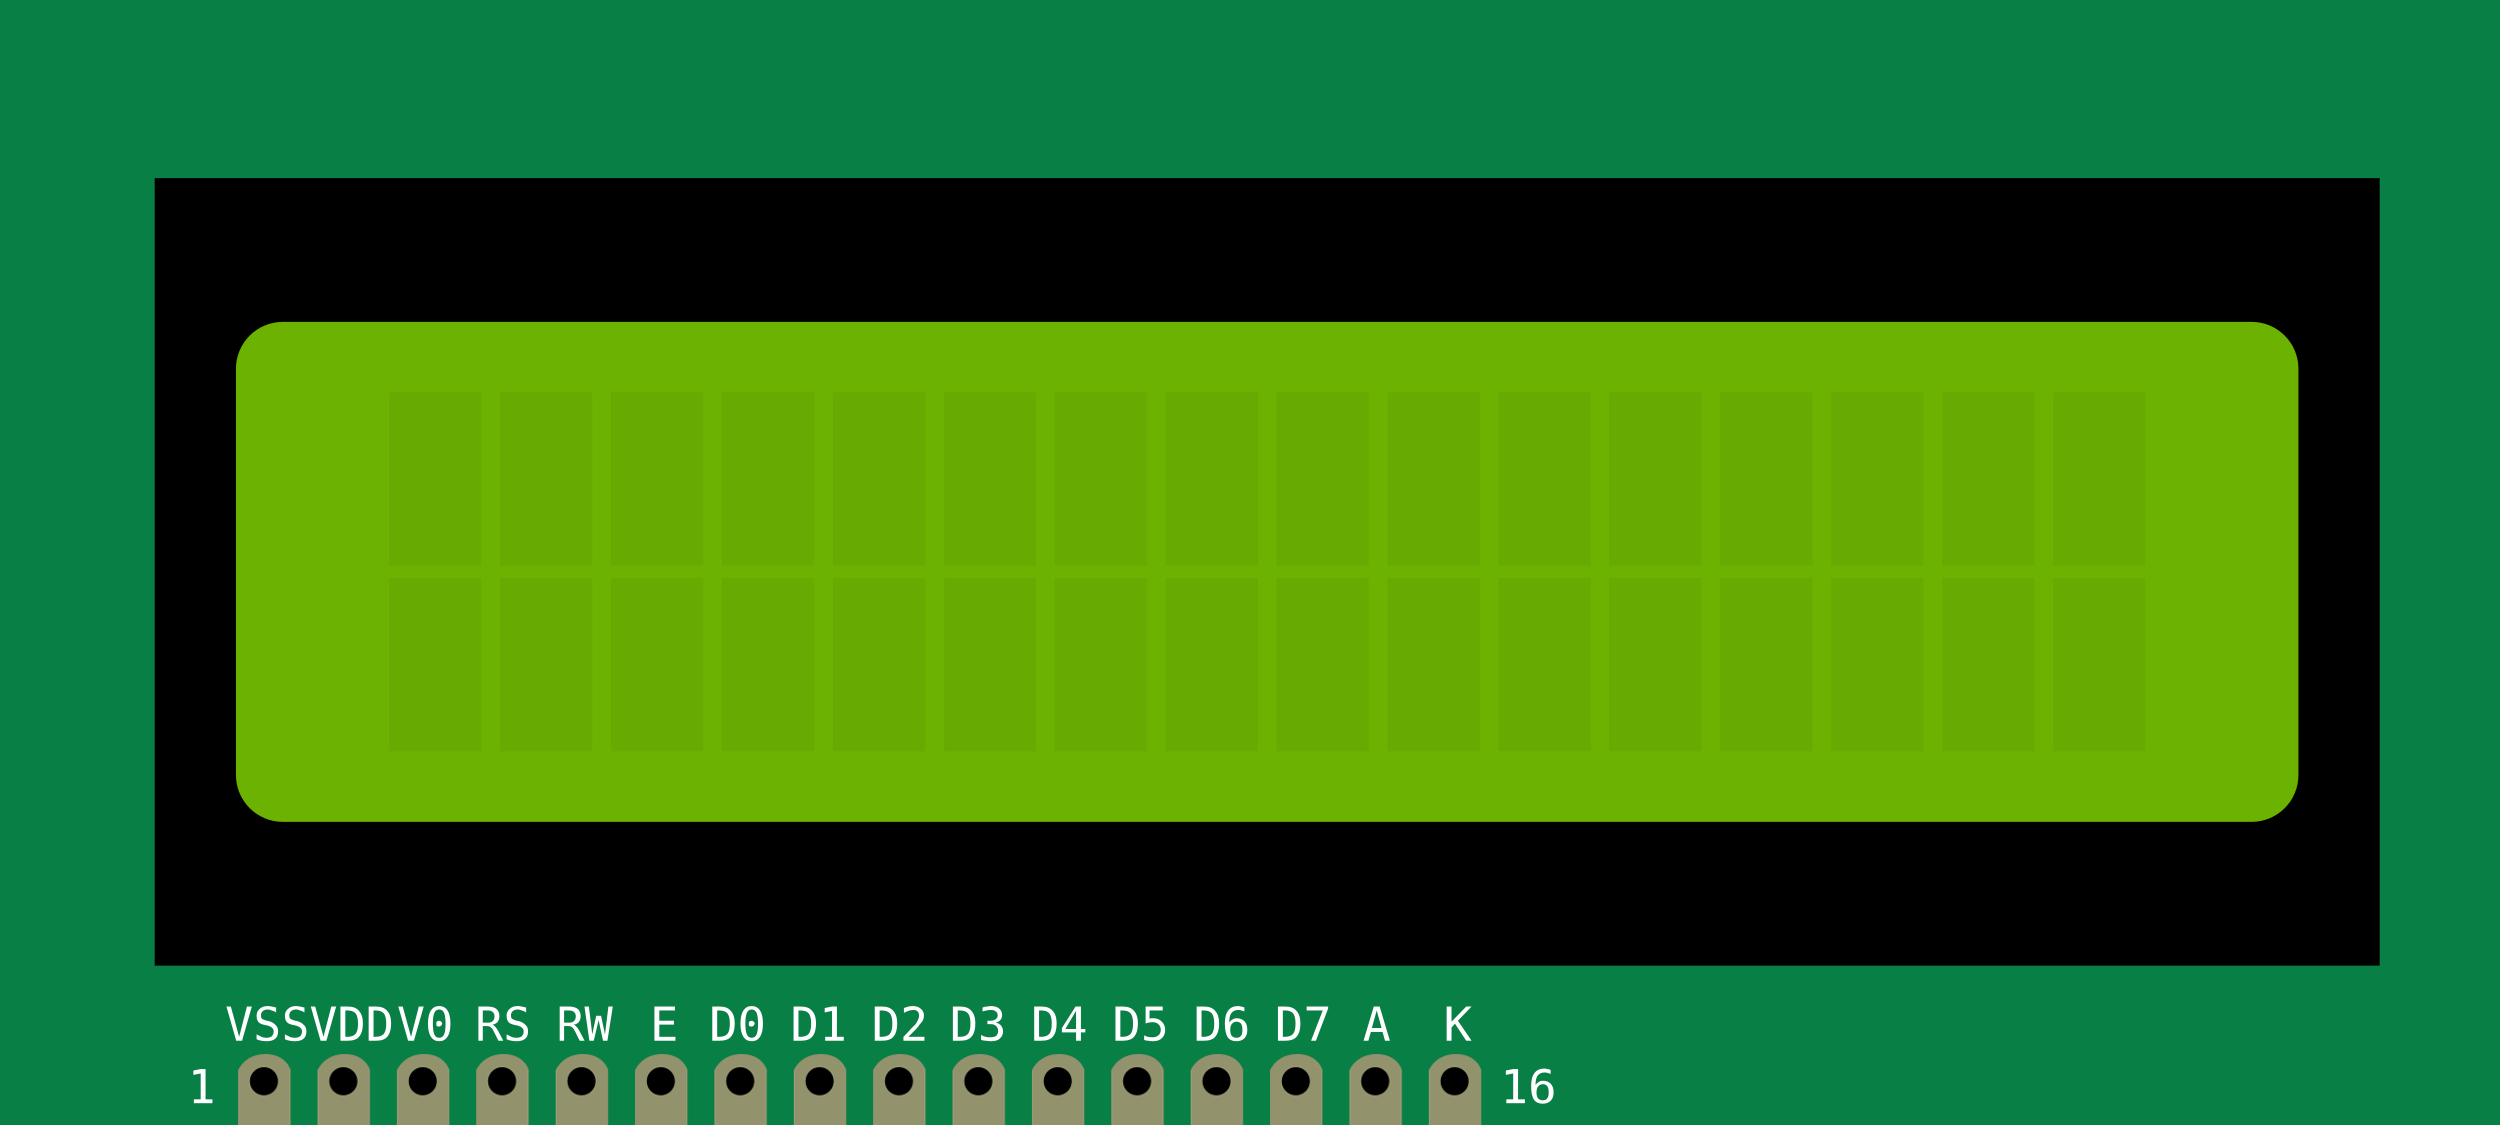
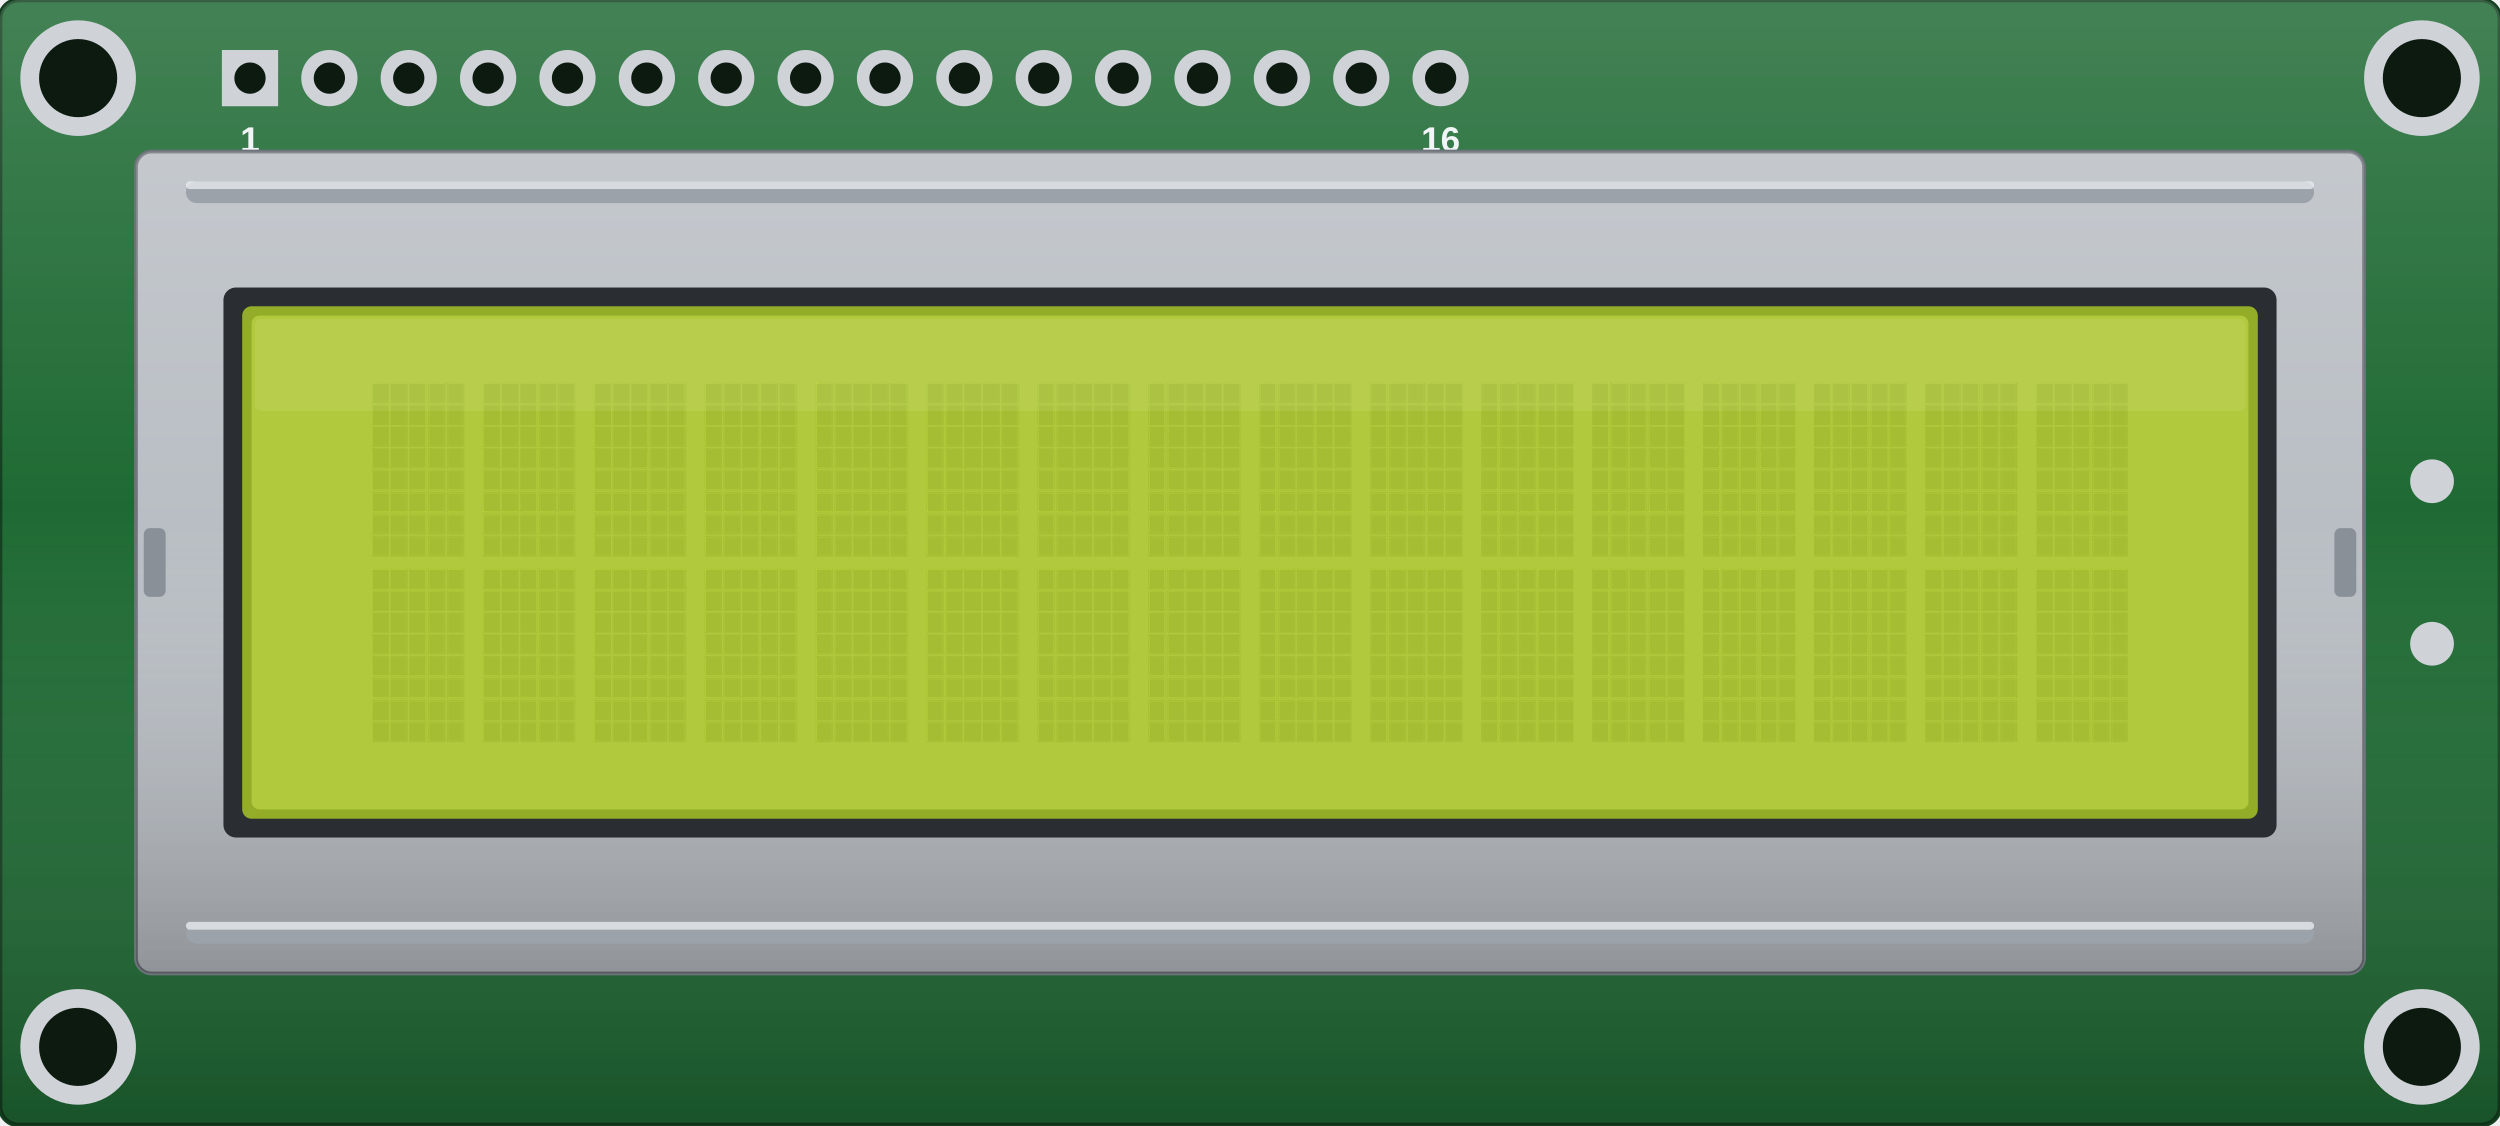
- <svg xmlns="http://www.w3.org/2000/svg" version="1.1" style="font-size: 1.5px; font-family: monospace" width="80mm" height="36mm" viewBox="0 0 80 36">
+ <svg xmlns="http://www.w3.org/2000/svg" version="1.1" width="302.362px" height="136.063px" viewBox="0 0 302.362 136.063">
  <defs>
-     <pattern id="characters" width="3.55" height="5.95" patternUnits="userSpaceOnUse" x="12.45" y="12.55">
-       <rect width="2.95" height="5.55" fill-opacity="0.05" />
-     </pattern>
-     <pattern id="pins" width="2.54" height="3.255" patternUnits="userSpaceOnUse" y="1.1">
-       <path fill="#92926d" d="M0,0.55c0,0 0.21,-0.52 0.87,-0.52 0.67,0 0.81,0.51 0.81,0.51v1.81h-1.869z" />
-       <circle r="0.45" cx="0.827" cy="0.9" color="black" />
+     <linearGradient id="luz" x1="0" y1="0" x2="0" y2="1">
+       <stop offset="0" stop-color="#ffffff" stop-opacity="0.16" />
+       <stop offset="0.45" stop-color="#ffffff" stop-opacity="0" />
+       <stop offset="1" stop-color="#000000" stop-opacity="0.22" />
+     </linearGradient>
+     <linearGradient id="metal" x1="0" y1="0" x2="0" y2="1">
+       <stop offset="0" stop-color="#f4f6f8" />
+       <stop offset="0.5" stop-color="#b9bfc6" />
+       <stop offset="1" stop-color="#868d95" />
+     </linearGradient>
+     <linearGradient id="metal-h" x1="0" y1="0" x2="1" y2="0">
+       <stop offset="0" stop-color="#8a9199" />
+       <stop offset="0.35" stop-color="#eef1f4" />
+       <stop offset="0.7" stop-color="#b3b9c0" />
+       <stop offset="1" stop-color="#7c838b" />
+     </linearGradient>
+     <radialGradient id="lata" cx="0.4" cy="0.38" r="0.66">
+       <stop offset="0" stop-color="#f6f8fa" />
+       <stop offset="0.6" stop-color="#c3c9cf" />
+       <stop offset="1" stop-color="#8c939b" />
+     </radialGradient>
+     <linearGradient id="plastico" x1="0" y1="0" x2="0" y2="1">
+       <stop offset="0" stop-color="#3a3c40" />
+       <stop offset="1" stop-color="#16171a" />
+     </linearGradient>
+     <linearGradient id="ouro" x1="0" y1="0" x2="0" y2="1">
+       <stop offset="0" stop-color="#f4dc8c" />
+       <stop offset="1" stop-color="#b88a2c" />
+     </linearGradient>
+   </defs>
+   <rect x="0" y="0" width="302.362" height="136.063" rx="2.268" fill="#1f6a34" stroke="#123f1f" stroke-width="0.567" />
+   <rect x="0" y="0" width="302.362" height="136.063" rx="2.268" fill="url(#luz)" />
+   <circle cx="9.449" cy="9.449" r="6.992" fill="#cfd3d8" />
+   <circle cx="9.449" cy="9.449" r="4.724" fill="#0d1a10" />
+   <circle cx="9.449" cy="126.614" r="6.992" fill="#cfd3d8" />
+   <circle cx="9.449" cy="126.614" r="4.724" fill="#0d1a10" />
+   <circle cx="292.913" cy="9.449" r="6.992" fill="#cfd3d8" />
+   <circle cx="292.913" cy="9.449" r="4.724" fill="#0d1a10" />
+   <circle cx="292.913" cy="126.614" r="6.992" fill="#cfd3d8" />
+   <circle cx="292.913" cy="126.614" r="4.724" fill="#0d1a10" />
+   <rect x="26.835" y="6.047" width="6.803" height="6.803" fill="#cfd3d8" />
+   <circle cx="30.236" cy="9.449" r="1.89" fill="#0d1a10" />
+   <circle cx="39.836" cy="9.449" r="3.402" fill="#cfd3d8" />
+   <circle cx="39.836" cy="9.449" r="1.89" fill="#0d1a10" />
+   <circle cx="49.436" cy="9.449" r="3.402" fill="#cfd3d8" />
+   <circle cx="49.436" cy="9.449" r="1.89" fill="#0d1a10" />
+   <circle cx="59.036" cy="9.449" r="3.402" fill="#cfd3d8" />
+   <circle cx="59.036" cy="9.449" r="1.89" fill="#0d1a10" />
+   <circle cx="68.636" cy="9.449" r="3.402" fill="#cfd3d8" />
+   <circle cx="68.636" cy="9.449" r="1.89" fill="#0d1a10" />
+   <circle cx="78.236" cy="9.449" r="3.402" fill="#cfd3d8" />
+   <circle cx="78.236" cy="9.449" r="1.89" fill="#0d1a10" />
+   <circle cx="87.836" cy="9.449" r="3.402" fill="#cfd3d8" />
+   <circle cx="87.836" cy="9.449" r="1.89" fill="#0d1a10" />
+   <circle cx="97.436" cy="9.449" r="3.402" fill="#cfd3d8" />
+   <circle cx="97.436" cy="9.449" r="1.89" fill="#0d1a10" />
+   <circle cx="107.036" cy="9.449" r="3.402" fill="#cfd3d8" />
+   <circle cx="107.036" cy="9.449" r="1.89" fill="#0d1a10" />
+   <circle cx="116.636" cy="9.449" r="3.402" fill="#cfd3d8" />
+   <circle cx="116.636" cy="9.449" r="1.89" fill="#0d1a10" />
+   <circle cx="126.236" cy="9.449" r="3.402" fill="#cfd3d8" />
+   <circle cx="126.236" cy="9.449" r="1.89" fill="#0d1a10" />
+   <circle cx="135.836" cy="9.449" r="3.402" fill="#cfd3d8" />
+   <circle cx="135.836" cy="9.449" r="1.89" fill="#0d1a10" />
+   <circle cx="145.436" cy="9.449" r="3.402" fill="#cfd3d8" />
+   <circle cx="145.436" cy="9.449" r="1.89" fill="#0d1a10" />
+   <circle cx="155.036" cy="9.449" r="3.402" fill="#cfd3d8" />
+   <circle cx="155.036" cy="9.449" r="1.89" fill="#0d1a10" />
+   <circle cx="164.636" cy="9.449" r="3.402" fill="#cfd3d8" />
+   <circle cx="164.636" cy="9.449" r="1.89" fill="#0d1a10" />
+   <circle cx="174.236" cy="9.449" r="3.402" fill="#cfd3d8" />
+   <circle cx="174.236" cy="9.449" r="1.89" fill="#0d1a10" />
+   <text transform="translate(30.236 16.63) rotate(0)" x="0" y="1.701" font-family="Arial" font-weight="bold" font-size="4.252" fill="#f2f5f7" text-anchor="middle">1</text>
+   <text transform="translate(174.236 16.63) rotate(0)" x="0" y="1.701" font-family="Arial" font-weight="bold" font-size="4.252" fill="#f2f5f7" text-anchor="middle">16</text>
+   <rect x="16.441" y="18.331" width="269.48" height="99.402" rx="1.89" fill="#b9bec4" stroke="#6d737a" stroke-width="0.454" />
+   <rect x="16.441" y="18.331" width="269.48" height="99.402" rx="1.89" fill="url(#luz)" />
+   <rect x="22.488" y="21.921" width="257.386" height="2.646" rx="1.323" fill="#9ca2a9" />
+   <rect x="22.488" y="21.921" width="257.386" height="0.945" rx="0.454" fill="#e6e9ec" fill-opacity="0.8" />
+   <rect x="22.488" y="111.496" width="257.386" height="2.646" rx="1.323" fill="#9ca2a9" />
+   <rect x="22.488" y="111.496" width="257.386" height="0.945" rx="0.454" fill="#e6e9ec" fill-opacity="0.8" />
+   <rect x="17.386" y="63.874" width="2.646" height="8.315" rx="0.756" fill="#8a9097" />
+   <rect x="282.331" y="63.874" width="2.646" height="8.315" rx="0.756" fill="#8a9097" />
+   <rect x="27.024" y="34.772" width="248.315" height="66.52" rx="1.512" fill="#2a2d31" />
+   <rect x="29.291" y="37.039" width="243.78" height="61.984" rx="1.134" fill="#93ad28" />
+   <rect x="30.425" y="38.173" width="241.512" height="59.717" rx="0.945" fill="#b5cc3e" fill-opacity="0.9" />
+   <defs>
+     <pattern id="pontos-lcd1602" x="44.976" y="46.299" width="13.417" height="22.488" patternUnits="userSpaceOnUse">
+       <rect x="0" y="0" width="2.079" height="2.457" fill="#a4bd33" />
+       <rect x="2.268" y="0" width="2.079" height="2.457" fill="#a4bd33" />
+       <rect x="4.535" y="0" width="2.079" height="2.457" fill="#a4bd33" />
+       <rect x="6.803" y="0" width="2.079" height="2.457" fill="#a4bd33" />
+       <rect x="9.071" y="0" width="2.079" height="2.457" fill="#a4bd33" />
+       <rect x="0" y="2.646" width="2.079" height="2.457" fill="#a4bd33" />
+       <rect x="2.268" y="2.646" width="2.079" height="2.457" fill="#a4bd33" />
+       <rect x="4.535" y="2.646" width="2.079" height="2.457" fill="#a4bd33" />
+       <rect x="6.803" y="2.646" width="2.079" height="2.457" fill="#a4bd33" />
+       <rect x="9.071" y="2.646" width="2.079" height="2.457" fill="#a4bd33" />
+       <rect x="0" y="5.291" width="2.079" height="2.457" fill="#a4bd33" />
+       <rect x="2.268" y="5.291" width="2.079" height="2.457" fill="#a4bd33" />
+       <rect x="4.535" y="5.291" width="2.079" height="2.457" fill="#a4bd33" />
+       <rect x="6.803" y="5.291" width="2.079" height="2.457" fill="#a4bd33" />
+       <rect x="9.071" y="5.291" width="2.079" height="2.457" fill="#a4bd33" />
+       <rect x="0" y="7.937" width="2.079" height="2.457" fill="#a4bd33" />
+       <rect x="2.268" y="7.937" width="2.079" height="2.457" fill="#a4bd33" />
+       <rect x="4.535" y="7.937" width="2.079" height="2.457" fill="#a4bd33" />
+       <rect x="6.803" y="7.937" width="2.079" height="2.457" fill="#a4bd33" />
+       <rect x="9.071" y="7.937" width="2.079" height="2.457" fill="#a4bd33" />
+       <rect x="0" y="10.583" width="2.079" height="2.457" fill="#a4bd33" />
+       <rect x="2.268" y="10.583" width="2.079" height="2.457" fill="#a4bd33" />
+       <rect x="4.535" y="10.583" width="2.079" height="2.457" fill="#a4bd33" />
+       <rect x="6.803" y="10.583" width="2.079" height="2.457" fill="#a4bd33" />
+       <rect x="9.071" y="10.583" width="2.079" height="2.457" fill="#a4bd33" />
+       <rect x="0" y="13.228" width="2.079" height="2.457" fill="#a4bd33" />
+       <rect x="2.268" y="13.228" width="2.079" height="2.457" fill="#a4bd33" />
+       <rect x="4.535" y="13.228" width="2.079" height="2.457" fill="#a4bd33" />
+       <rect x="6.803" y="13.228" width="2.079" height="2.457" fill="#a4bd33" />
+       <rect x="9.071" y="13.228" width="2.079" height="2.457" fill="#a4bd33" />
+       <rect x="0" y="15.874" width="2.079" height="2.457" fill="#a4bd33" />
+       <rect x="2.268" y="15.874" width="2.079" height="2.457" fill="#a4bd33" />
+       <rect x="4.535" y="15.874" width="2.079" height="2.457" fill="#a4bd33" />
+       <rect x="6.803" y="15.874" width="2.079" height="2.457" fill="#a4bd33" />
+       <rect x="9.071" y="15.874" width="2.079" height="2.457" fill="#a4bd33" />
+       <rect x="0" y="18.52" width="2.079" height="2.457" fill="#a4bd33" />
+       <rect x="2.268" y="18.52" width="2.079" height="2.457" fill="#a4bd33" />
+       <rect x="4.535" y="18.52" width="2.079" height="2.457" fill="#a4bd33" />
+       <rect x="6.803" y="18.52" width="2.079" height="2.457" fill="#a4bd33" />
+       <rect x="9.071" y="18.52" width="2.079" height="2.457" fill="#a4bd33" />
    </pattern>
  </defs>
-   <rect fill="#087f45" width="80" height="36" />
-   <rect x="4.95" y="5.7" width="71.2" height="25.2" />
-   <rect x="7.55" y="10.3" rx="1.5" ry="1.5" width="66" height="16" fill="#6cb201" />
-   <rect x="7.55" y="10.3" rx="1.5" ry="1.5" width="66" height="16" opacity="0" />
-   <g transform="translate(0, 32.6)">
-     <rect x="7.55" y="1" height="2.5" width="40.64" fill="url(#pins)" />
-     <text fill="white" font-size="1.5px" font-family="monospace">
-       <tspan x="6" y="2.7">1</tspan>
-       <tspan x="7.2" y="0.7">VSS</tspan>
-       <tspan x="9.9" y="0.7">VDD</tspan>
-       <tspan x="12.7" y="0.7">V0</tspan>
-       <tspan x="15.2" y="0.7">RS</tspan>
-       <tspan x="17.8" y="0.7">RW</tspan>
-       <tspan x="20.8" y="0.7">E</tspan>
-       <tspan x="22.7" y="0.7">D0</tspan>
-       <tspan x="25.3" y="0.7">D1</tspan>
-       <tspan x="27.9" y="0.7">D2</tspan>
-       <tspan x="30.4" y="0.7">D3</tspan>
-       <tspan x="33" y="0.7">D4</tspan>
-       <tspan x="35.6" y="0.7">D5</tspan>
-       <tspan x="38.2" y="0.7">D6</tspan>
-       <tspan x="40.8" y="0.7">D7</tspan>
-       <tspan x="43.6" y="0.7">A</tspan>
-       <tspan x="46.2" y="0.7">K</tspan>
-       <tspan x="48" y="2.7">16</tspan>
-     </text>
-   </g>
-   <rect fill="url(#characters)" x="12.45" y="12.55" width="56.2" height="11.5" />
-   <path d="" transform="translate(12.45, 12.55)" fill="black" />
+   <rect x="44.976" y="46.299" width="212.409" height="43.465" fill="url(#pontos-lcd1602)" />
+   <rect x="30.803" y="38.551" width="240.756" height="11.157" rx="0.756" fill="#ffffff" fill-opacity="0.08" />
+   <circle cx="294.142" cy="58.205" r="2.646" fill="#cfd3d8" />
+   <circle cx="294.142" cy="77.858" r="2.646" fill="#cfd3d8" />
</svg>
